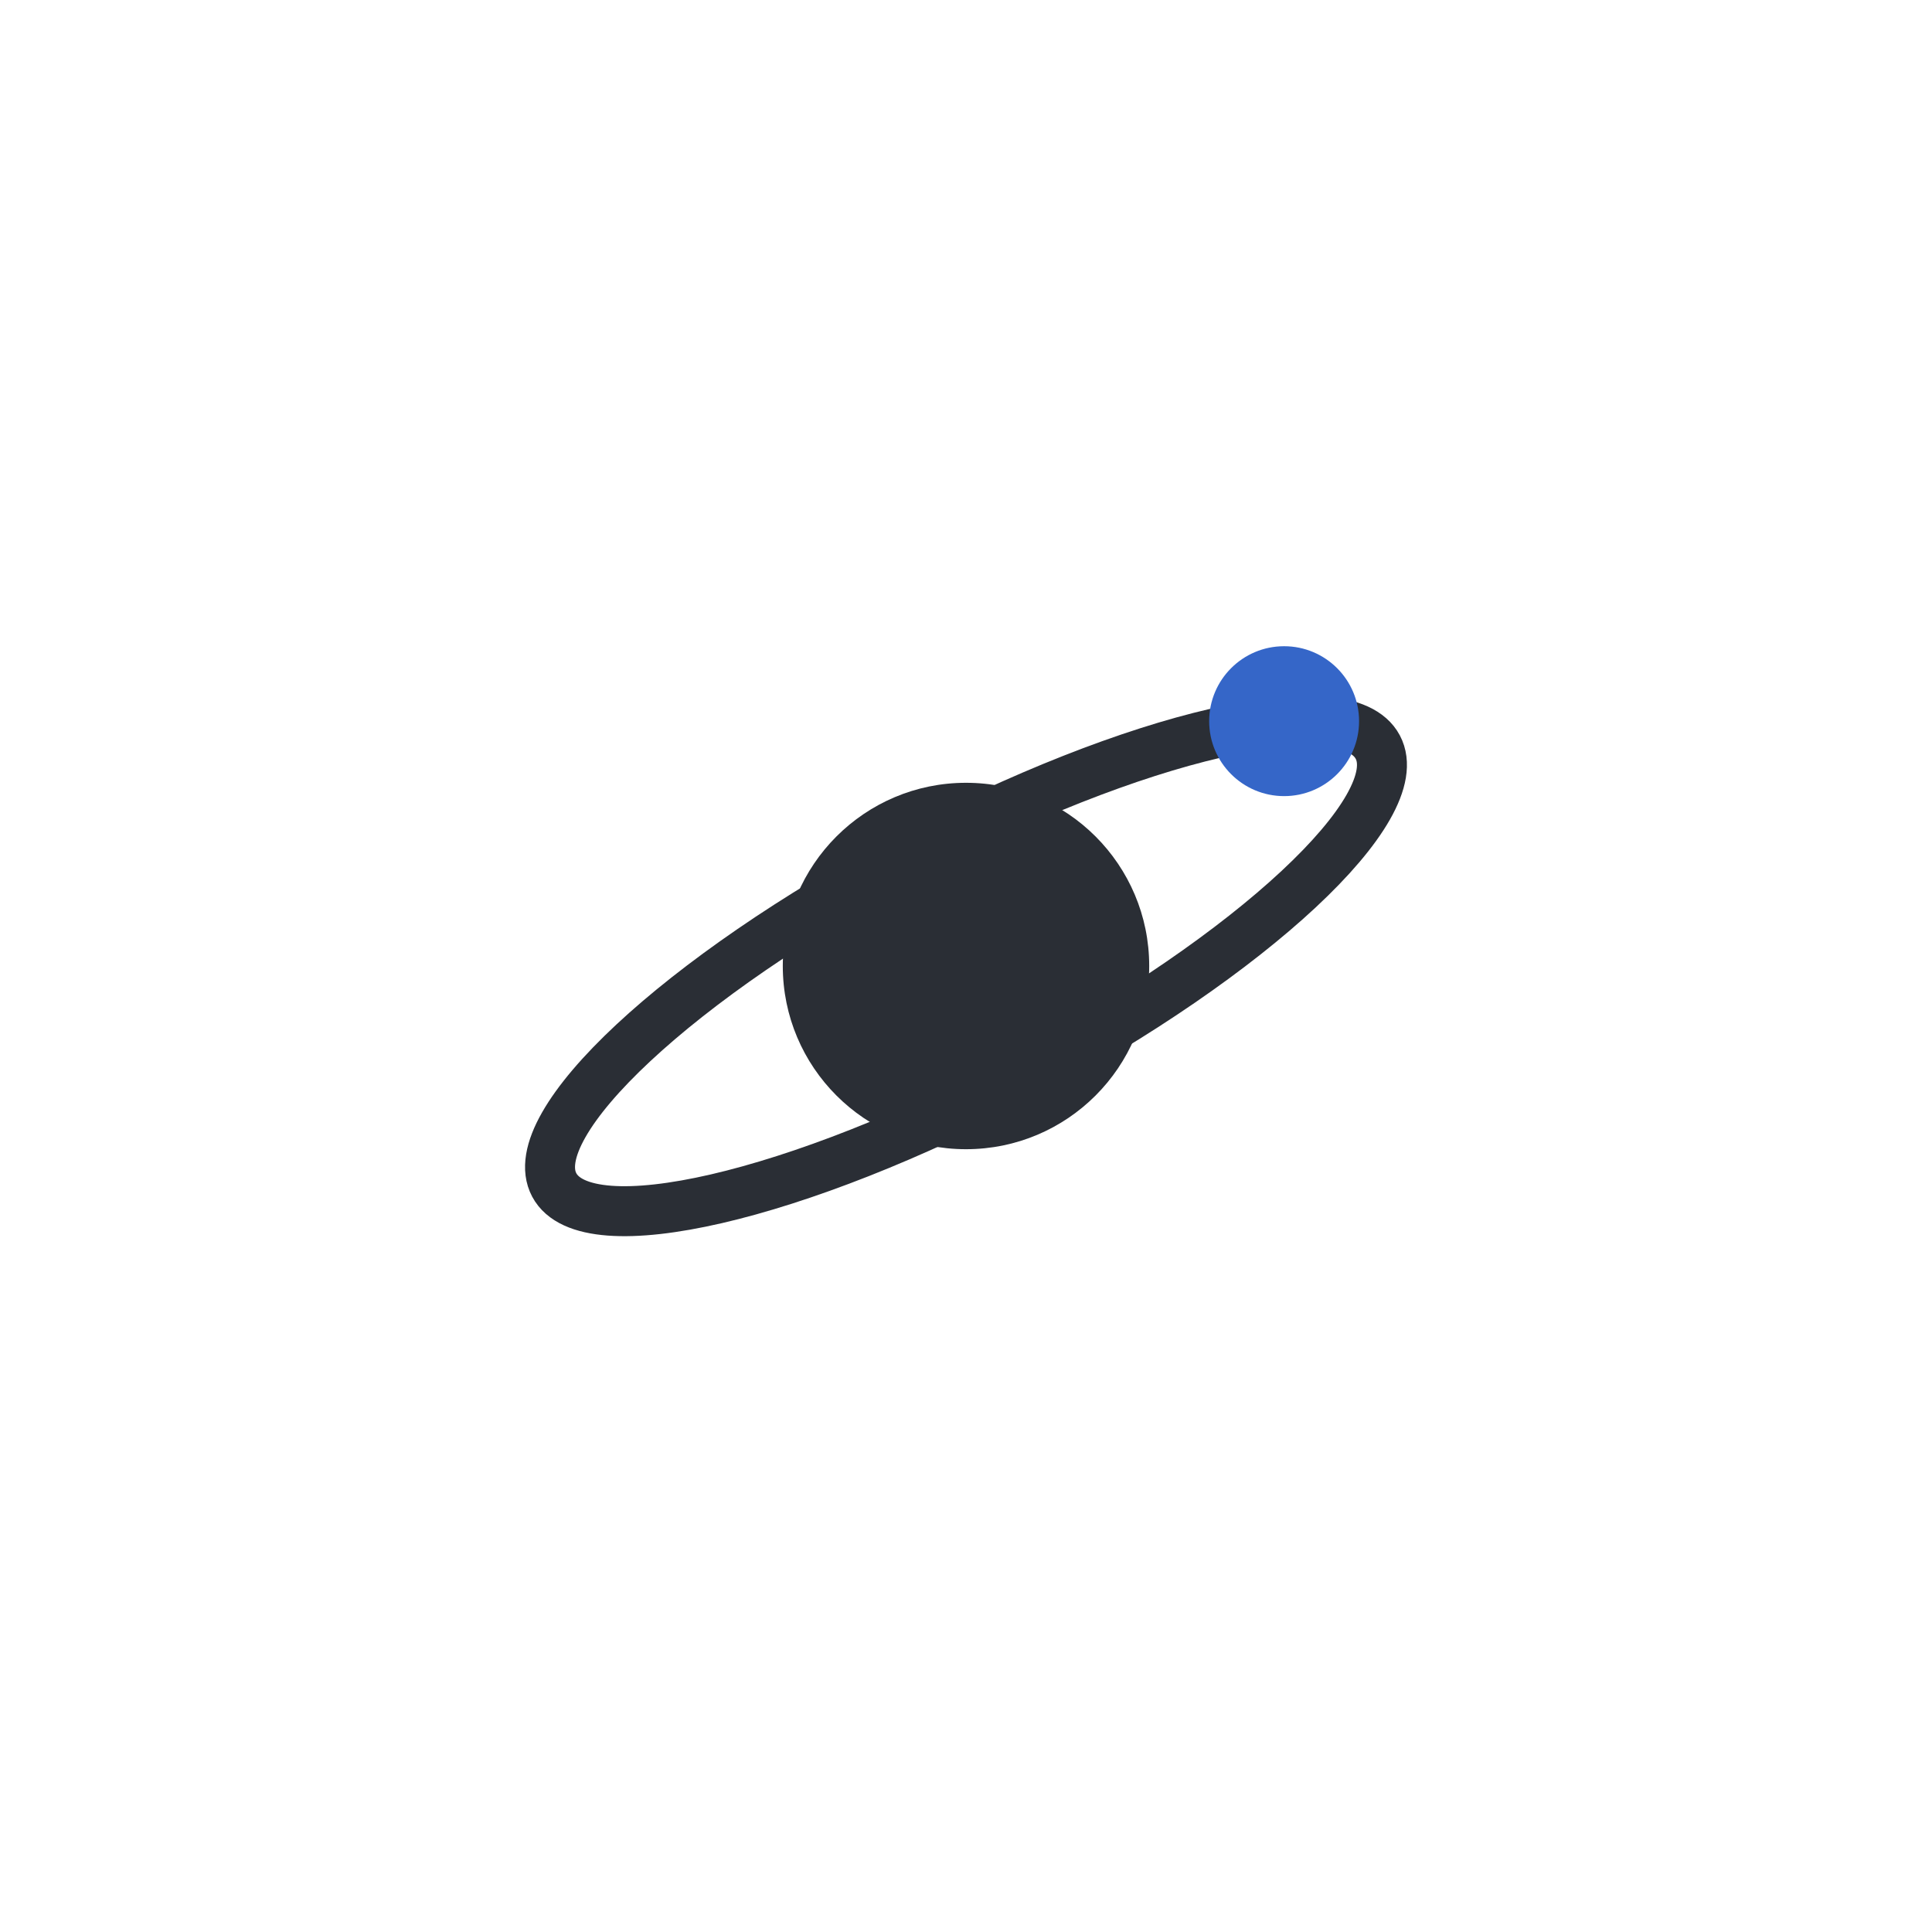
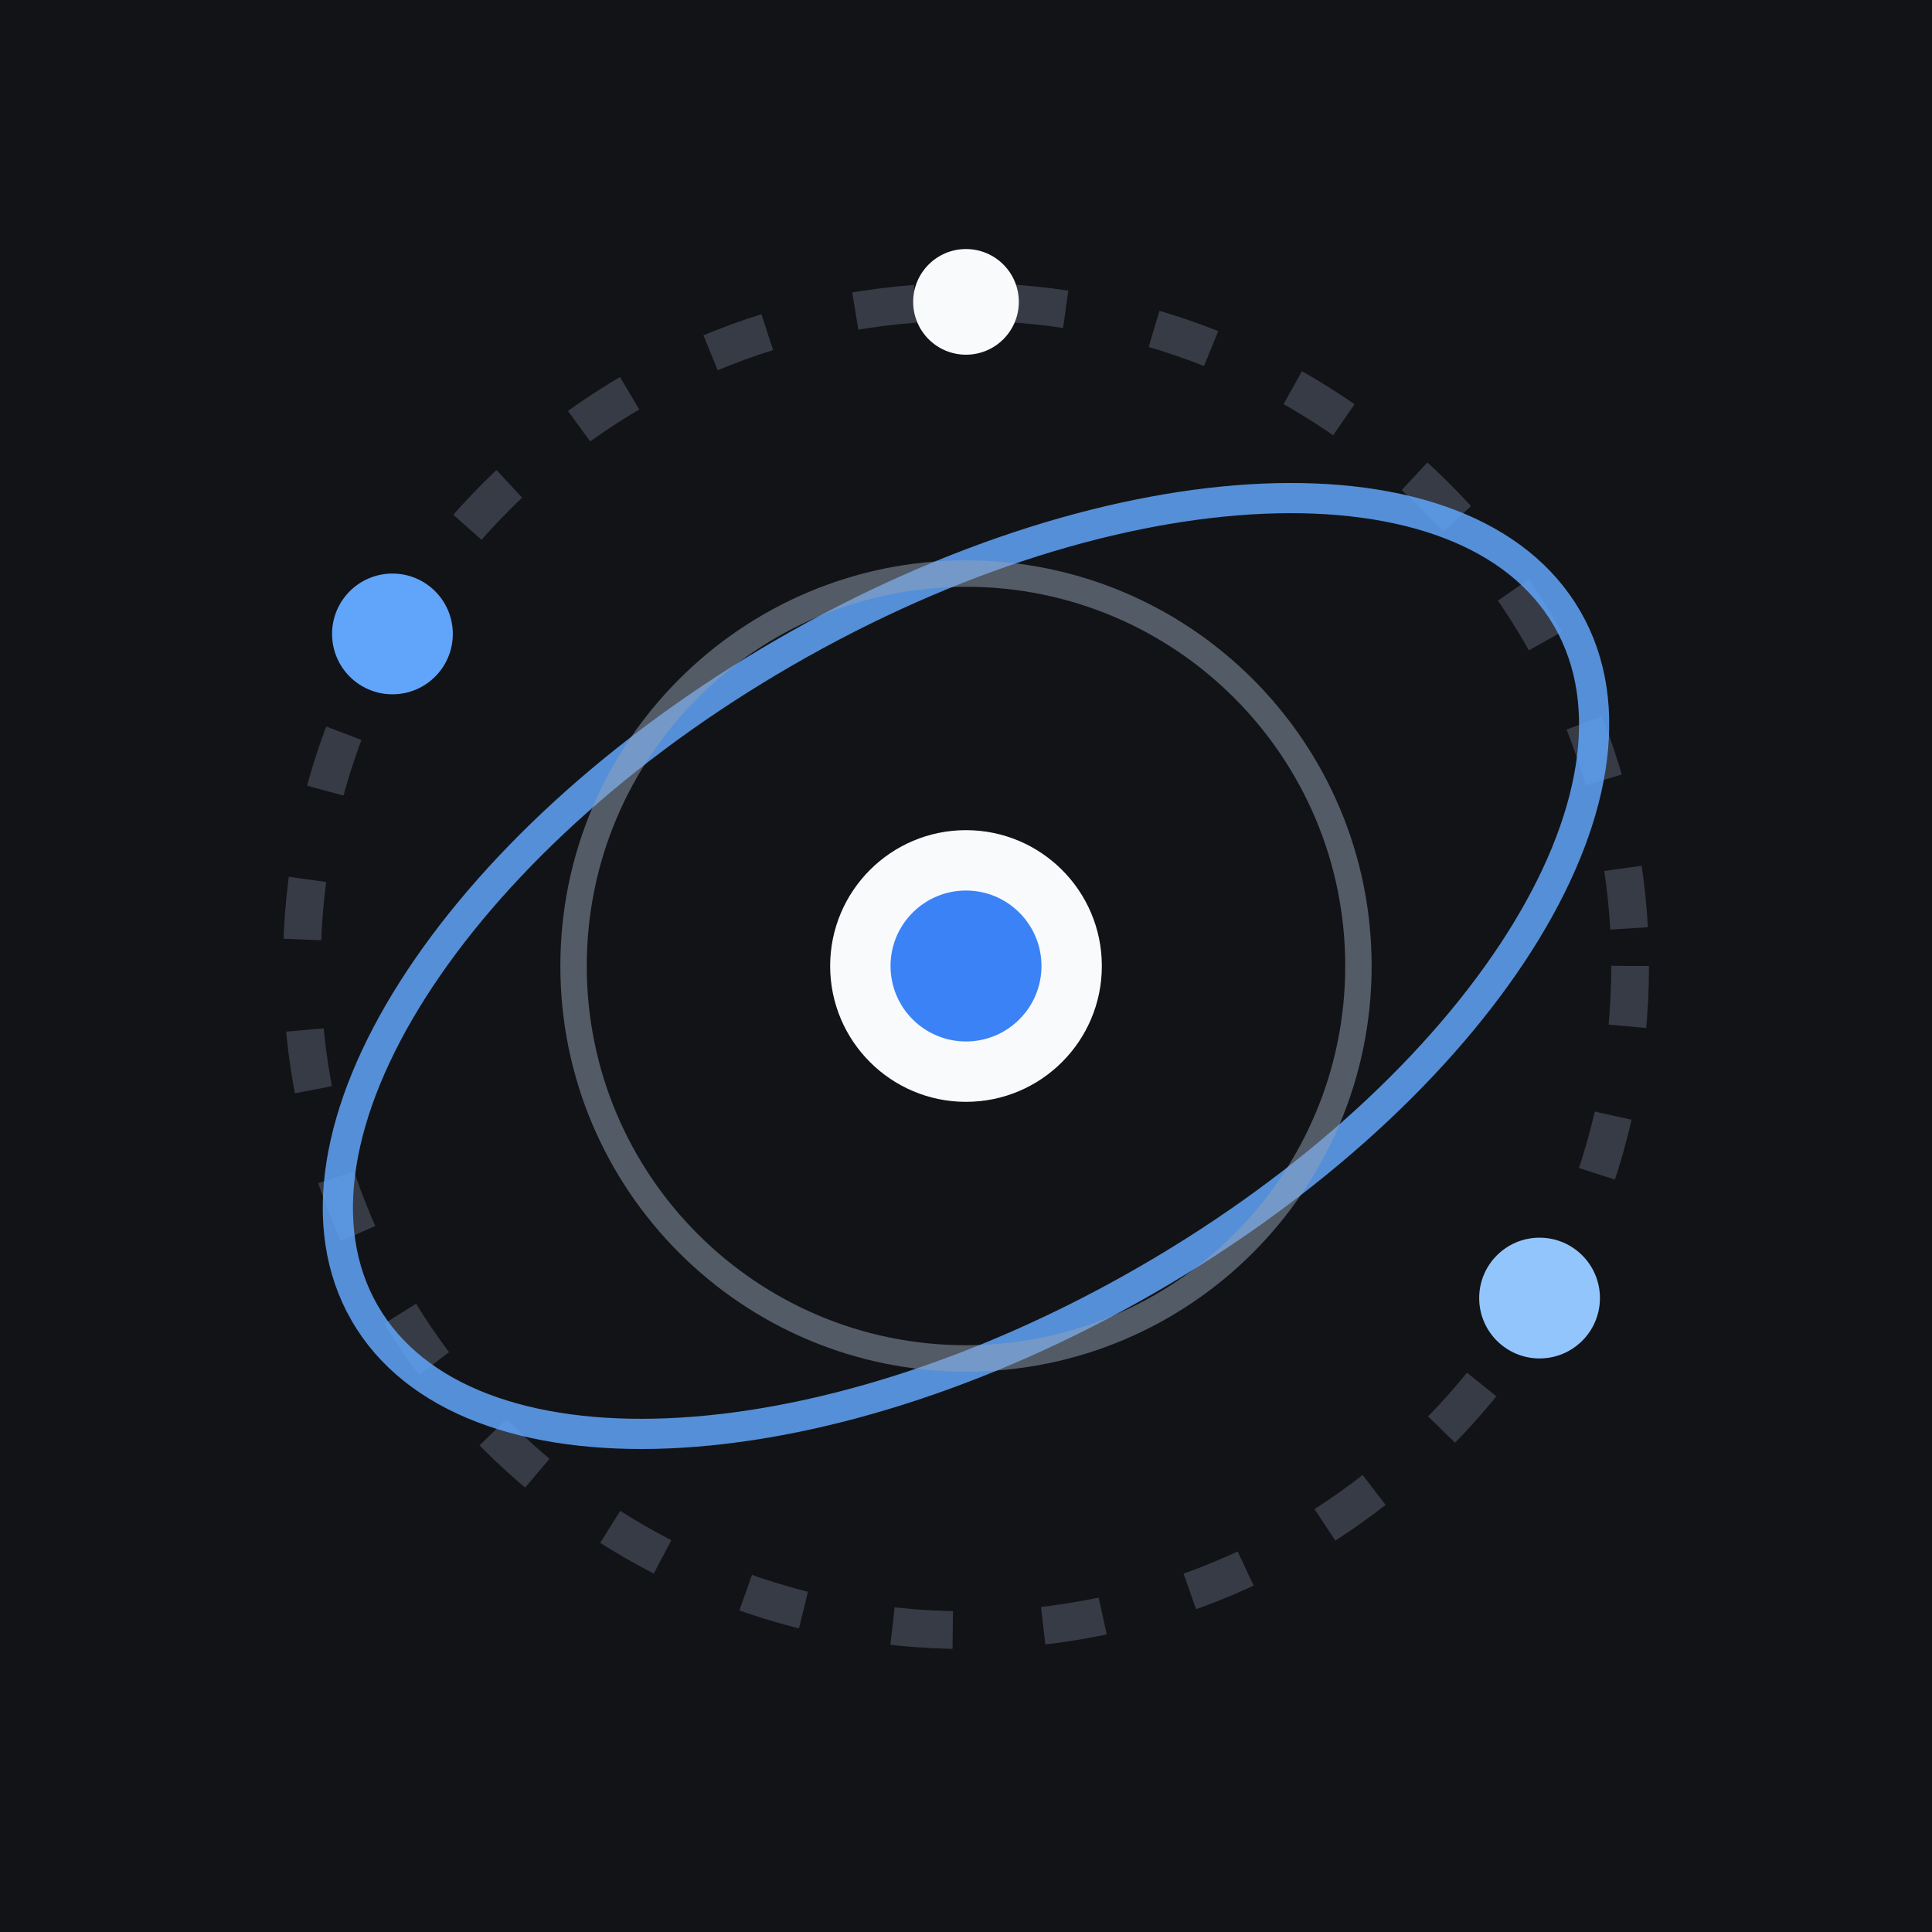
- <svg xmlns="http://www.w3.org/2000/svg" viewBox="-26 -26 116 116">
-   <rect x="-26" y="-26" width="116" height="116" fill="#FFFFFF" />
-   <ellipse cx="32" cy="32" rx="28" ry="7.5" fill="none" stroke="#2A2E35" stroke-width="3" stroke-linecap="round" transform="rotate(-28 32 32)" />
-   <circle cx="32" cy="32" r="11" fill="#2A2E35" />
-   <circle cx="51.1" cy="17.3" r="4.5" fill="#3566C8" />
+ <svg xmlns="http://www.w3.org/2000/svg" viewBox="0 0 128 128" fill="none">
+   <rect width="128" height="128" fill="#121316" />
+   <circle cx="64" cy="64" r="44" stroke="#4a5060" stroke-width="2.5" stroke-dasharray="4 6" opacity="0.65" />
+   <ellipse cx="64" cy="64" rx="46" ry="24" transform="rotate(-30 64 64)" stroke="#60a5fa" stroke-width="2" opacity="0.85" />
+   <circle cx="64" cy="64" r="26" stroke="#94a3b8" stroke-width="1.75" opacity="0.5" />
+   <circle cx="64" cy="64" r="9" fill="#f8fafc" />
+   <circle cx="64" cy="64" r="5" fill="#3b82f6" />
+   <circle cx="26" cy="42" r="4" fill="#60a5fa" />
+   <circle cx="102" cy="86" r="4" fill="#93c5fd" />
+   <circle cx="64" cy="20" r="3.5" fill="#f8fafc" />
</svg>
